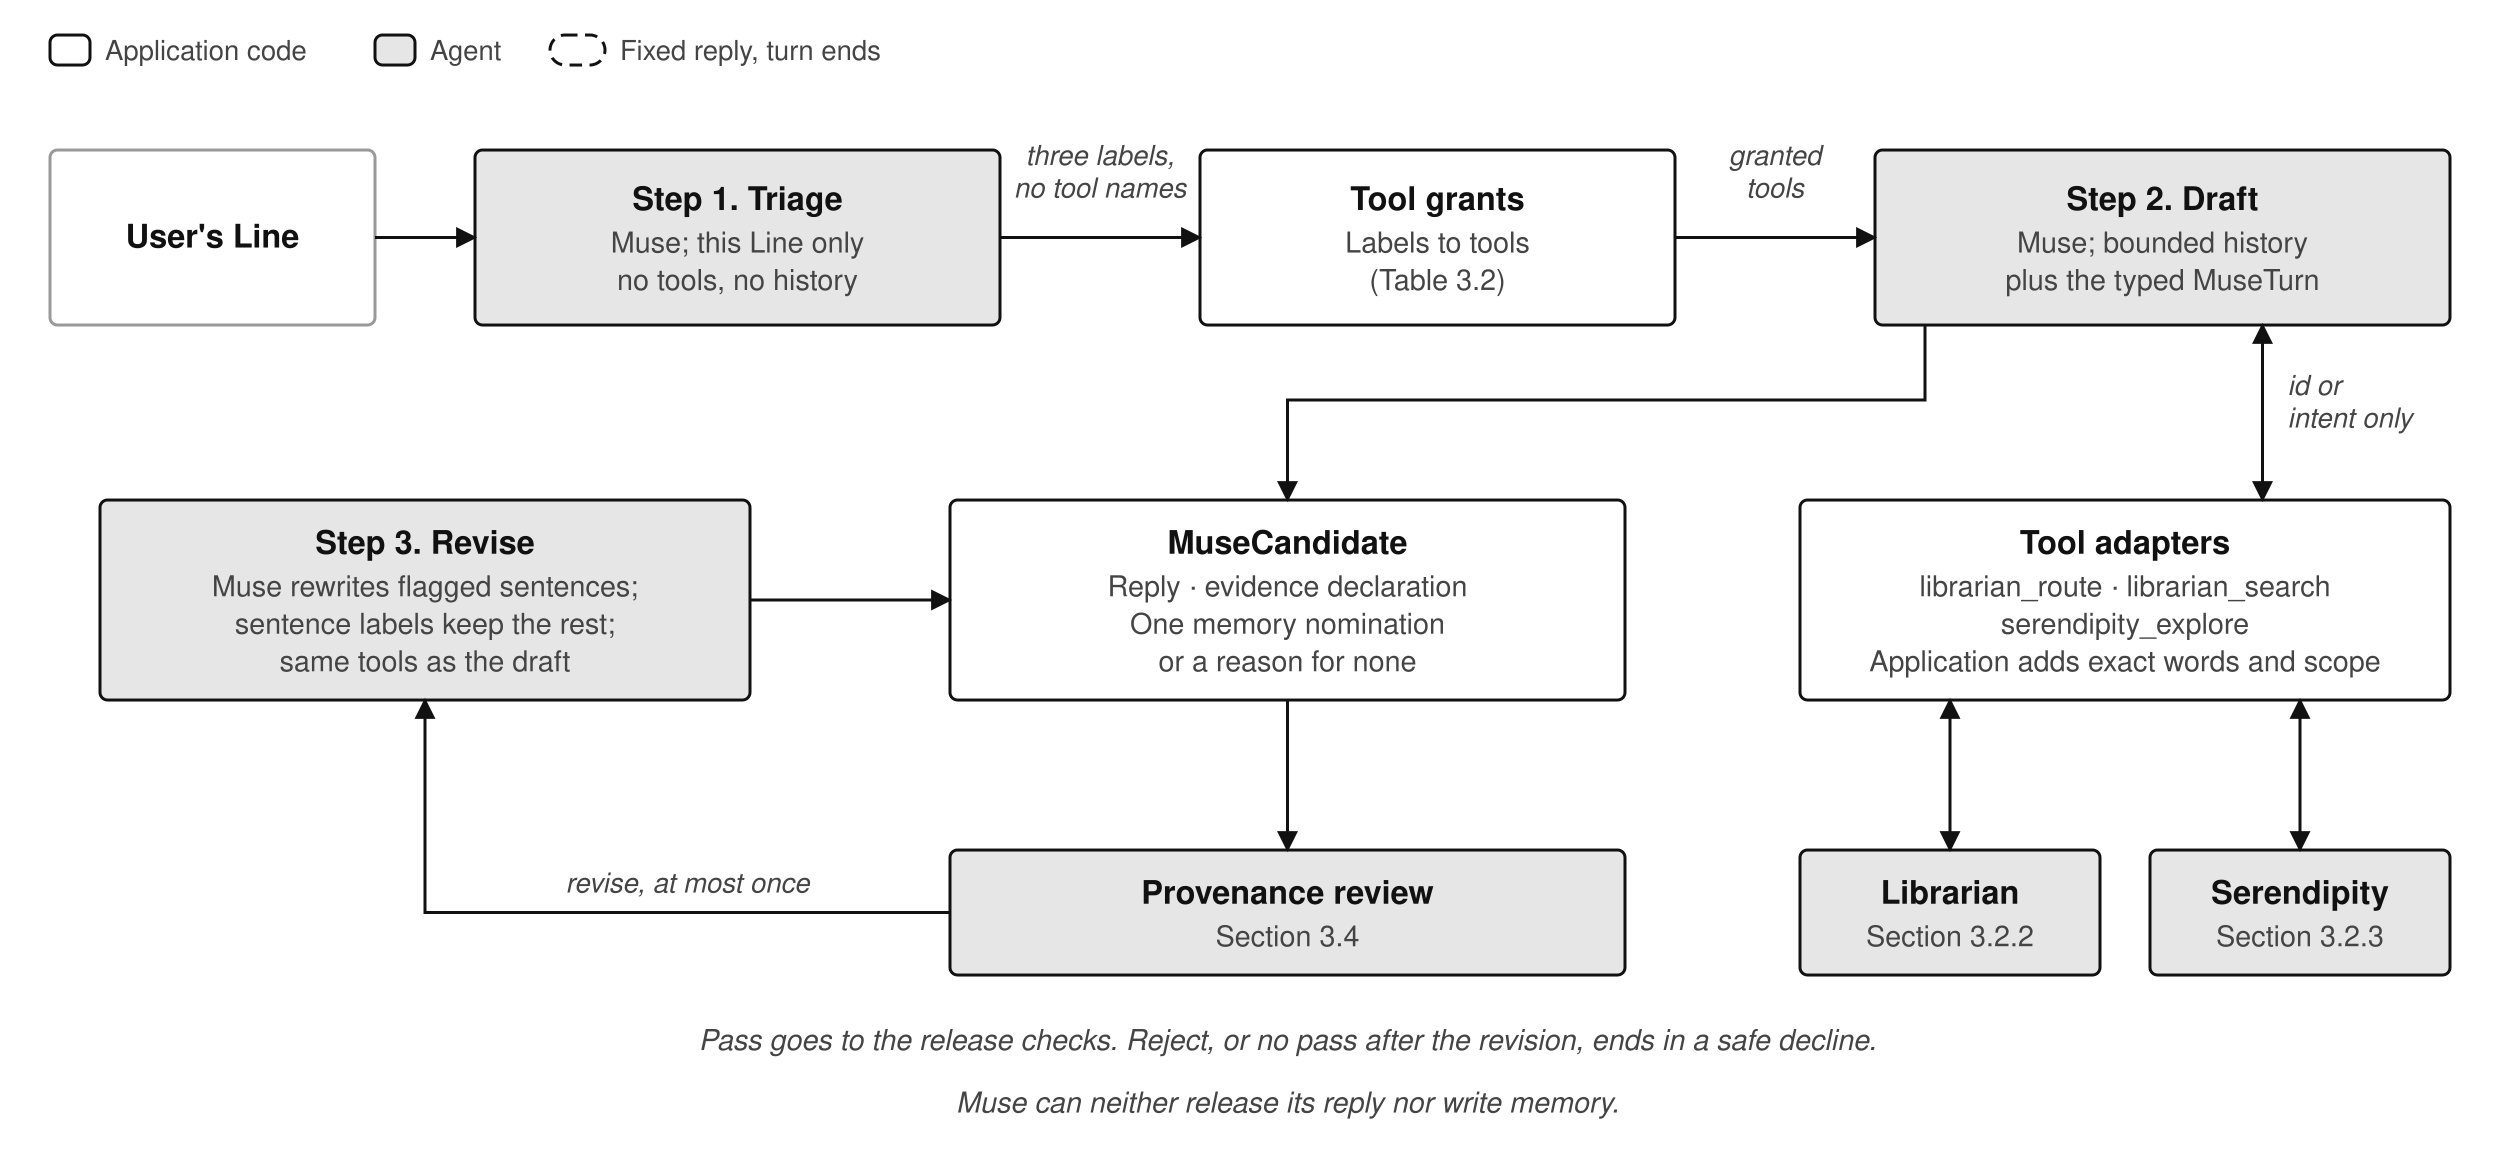
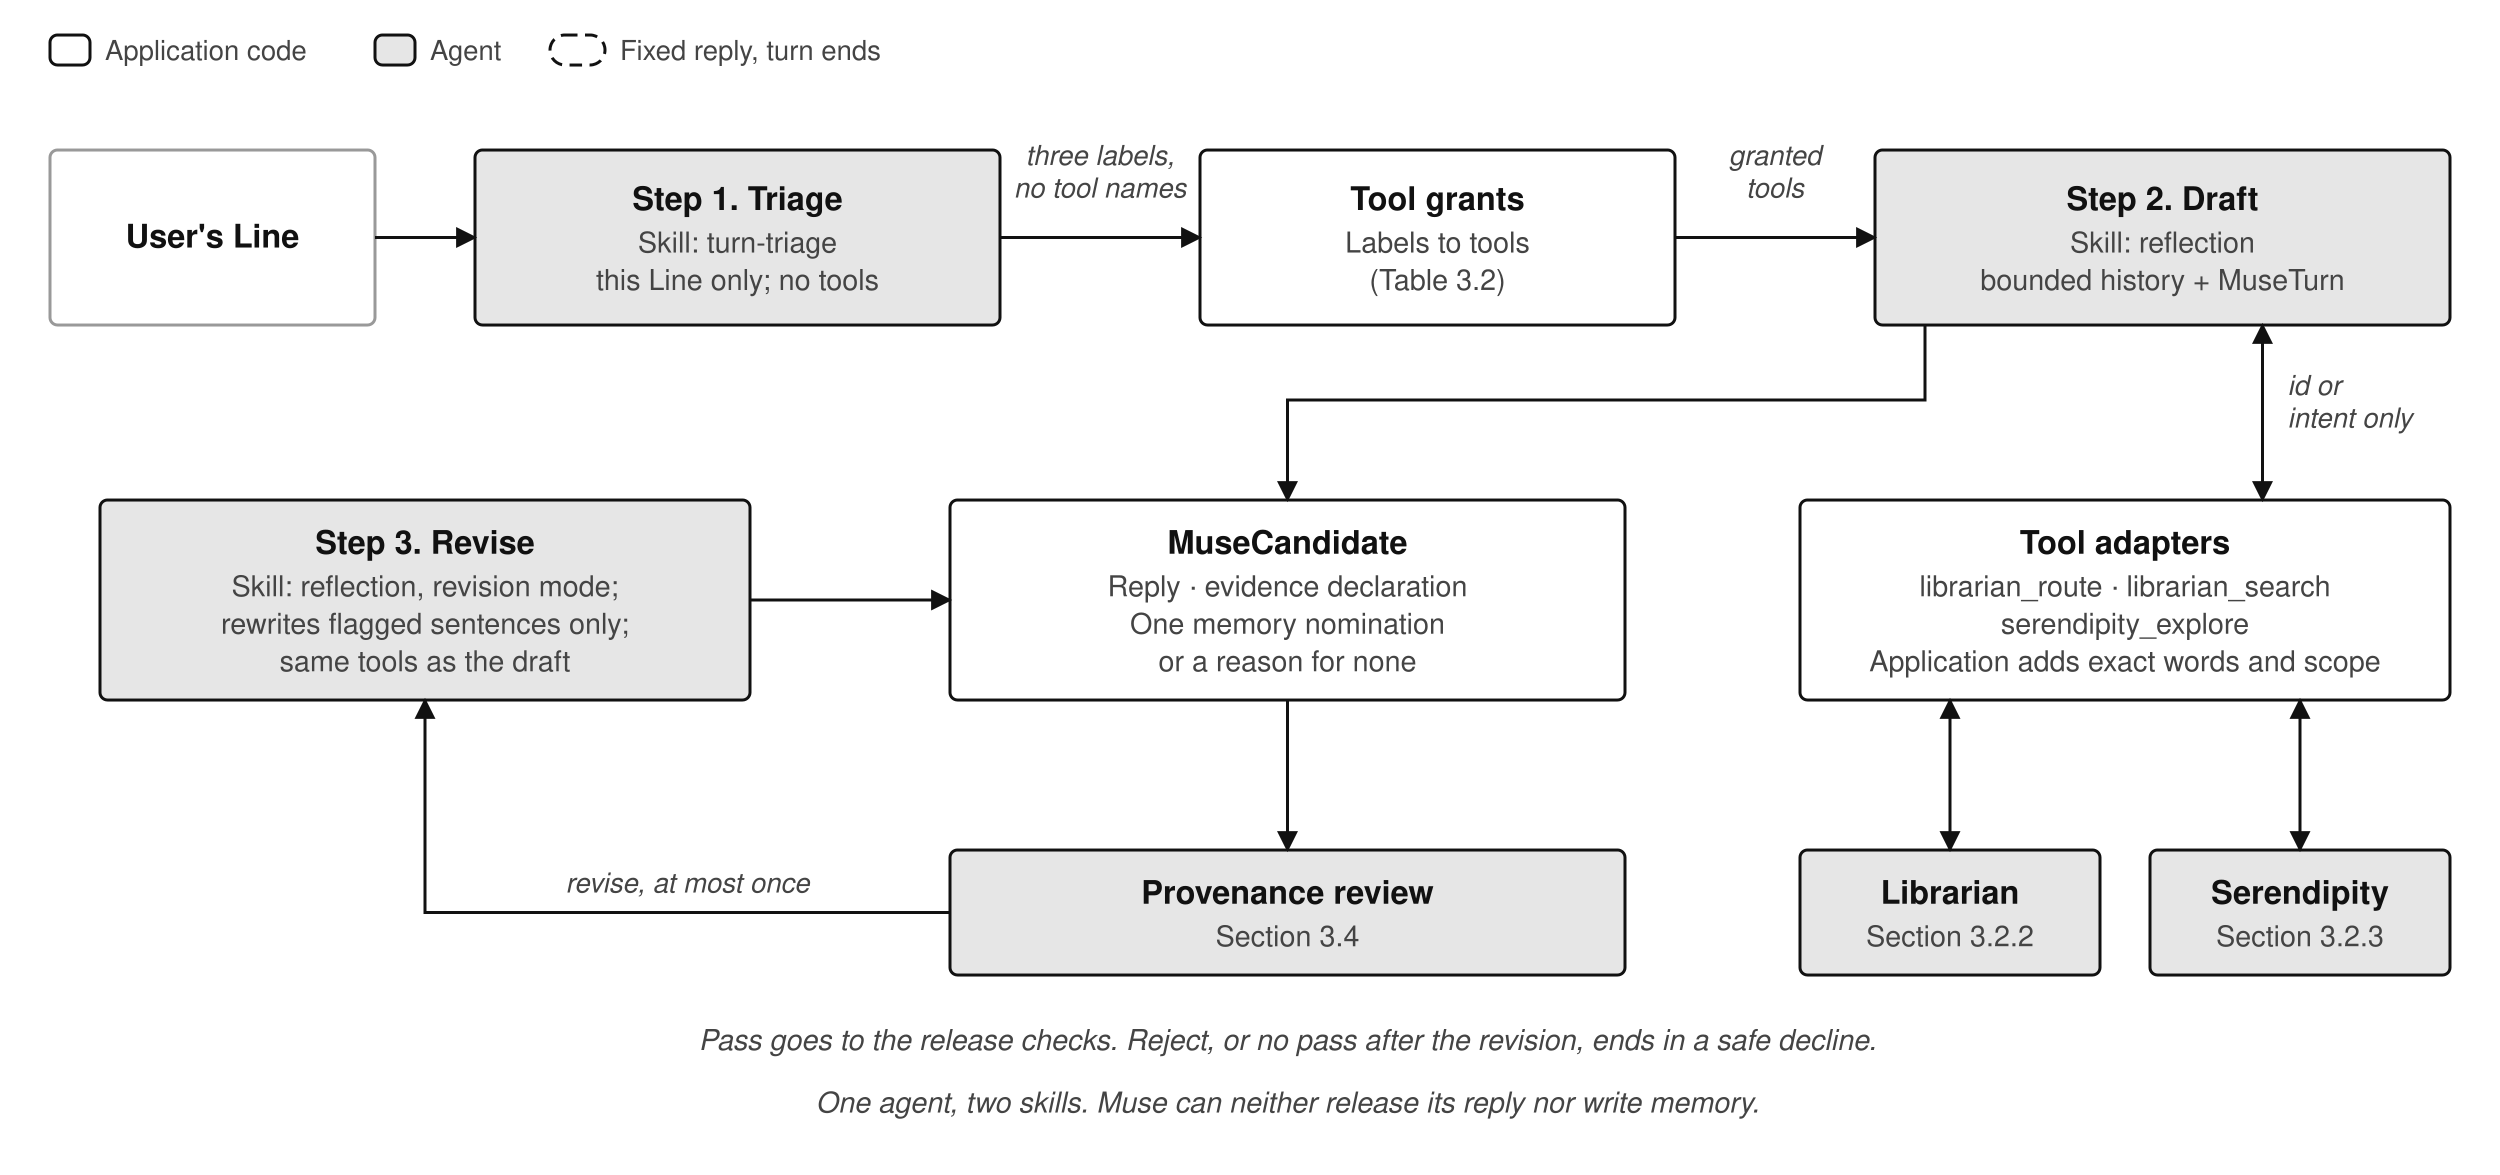
<svg xmlns="http://www.w3.org/2000/svg" width="1000" height="470" viewBox="0 0 1000 470">
  <defs>
    <marker id="a" viewBox="0 0 10 10" refX="9" refY="5" markerWidth="7" markerHeight="7" orient="auto-start-reverse">
      <path d="M0,0 L10,5 L0,10 z" fill="#111" />
    </marker>
  </defs>
  <rect width="1000" height="470" fill="#fff" />
  <rect x="20" y="14" width="16" height="12" rx="3" fill="#fff" stroke="#111" stroke-width="1.2" />
  <text x="28.0" y="24.0" font-family="Helvetica Neue, Helvetica, Arial, sans-serif" font-size="13" text-anchor="middle" font-weight="bold" font-style="normal" fill="#111" />
  <text x="42" y="24" font-family="Helvetica Neue, Helvetica, Arial, sans-serif" font-size="11" text-anchor="start" font-weight="normal" font-style="normal" fill="#444">Application code</text>
  <rect x="150" y="14" width="16" height="12" rx="3" fill="#e6e6e6" stroke="#111" stroke-width="1.2" />
  <text x="158.0" y="24.0" font-family="Helvetica Neue, Helvetica, Arial, sans-serif" font-size="13" text-anchor="middle" font-weight="bold" font-style="normal" fill="#111" />
  <text x="172" y="24" font-family="Helvetica Neue, Helvetica, Arial, sans-serif" font-size="11" text-anchor="start" font-weight="normal" font-style="normal" fill="#444">Agent</text>
  <rect x="220" y="14" width="22" height="12" rx="6" fill="#fff" stroke="#111" stroke-width="1.2" stroke-dasharray="5 3" />
  <text x="248" y="24" font-family="Helvetica Neue, Helvetica, Arial, sans-serif" font-size="11" text-anchor="start" font-weight="normal" font-style="normal" fill="#444">Fixed reply, turn ends</text>
  <rect x="20" y="60" width="130" height="70" rx="3" fill="#fff" stroke="#999" stroke-width="1.2" />
  <text x="85.0" y="99.0" font-family="Helvetica Neue, Helvetica, Arial, sans-serif" font-size="13" text-anchor="middle" font-weight="bold" font-style="normal" fill="#111">User's Line</text>
  <rect x="190" y="60" width="210" height="70" rx="3" fill="#e6e6e6" stroke="#111" stroke-width="1.2" />
  <text x="295.0" y="84.0" font-family="Helvetica Neue, Helvetica, Arial, sans-serif" font-size="13" text-anchor="middle" font-weight="bold" font-style="normal" fill="#111">Step 1. Triage</text>
-   <text x="295.0" y="101.0" font-family="Helvetica Neue, Helvetica, Arial, sans-serif" font-size="11.5" text-anchor="middle" font-weight="normal" font-style="normal" fill="#444">Muse; this Line only</text>
-   <text x="295.0" y="116.0" font-family="Helvetica Neue, Helvetica, Arial, sans-serif" font-size="11.5" text-anchor="middle" font-weight="normal" font-style="normal" fill="#444">no tools, no history</text>
+   <text x="295.0" y="101.0" font-family="Helvetica Neue, Helvetica, Arial, sans-serif" font-size="11.5" text-anchor="middle" font-weight="normal" font-style="normal" fill="#444">Skill: turn-triage</text>
+   <text x="295.0" y="116.0" font-family="Helvetica Neue, Helvetica, Arial, sans-serif" font-size="11.5" text-anchor="middle" font-weight="normal" font-style="normal" fill="#444">this Line only; no tools</text>
  <rect x="480" y="60" width="190" height="70" rx="3" fill="#fff" stroke="#111" stroke-width="1.2" />
  <text x="575.0" y="84.0" font-family="Helvetica Neue, Helvetica, Arial, sans-serif" font-size="13" text-anchor="middle" font-weight="bold" font-style="normal" fill="#111">Tool grants</text>
  <text x="575.0" y="101.0" font-family="Helvetica Neue, Helvetica, Arial, sans-serif" font-size="11.5" text-anchor="middle" font-weight="normal" font-style="normal" fill="#444">Labels to tools</text>
  <text x="575.0" y="116.0" font-family="Helvetica Neue, Helvetica, Arial, sans-serif" font-size="11.5" text-anchor="middle" font-weight="normal" font-style="normal" fill="#444">(Table 3.2)</text>
  <rect x="750" y="60" width="230" height="70" rx="3" fill="#e6e6e6" stroke="#111" stroke-width="1.2" />
  <text x="865.0" y="84.0" font-family="Helvetica Neue, Helvetica, Arial, sans-serif" font-size="13" text-anchor="middle" font-weight="bold" font-style="normal" fill="#111">Step 2. Draft</text>
-   <text x="865.0" y="101.0" font-family="Helvetica Neue, Helvetica, Arial, sans-serif" font-size="11.5" text-anchor="middle" font-weight="normal" font-style="normal" fill="#444">Muse; bounded history</text>
-   <text x="865.0" y="116.0" font-family="Helvetica Neue, Helvetica, Arial, sans-serif" font-size="11.5" text-anchor="middle" font-weight="normal" font-style="normal" fill="#444">plus the typed MuseTurn</text>
+   <text x="865.0" y="101.0" font-family="Helvetica Neue, Helvetica, Arial, sans-serif" font-size="11.5" text-anchor="middle" font-weight="normal" font-style="normal" fill="#444">Skill: reflection</text>
+   <text x="865.0" y="116.0" font-family="Helvetica Neue, Helvetica, Arial, sans-serif" font-size="11.5" text-anchor="middle" font-weight="normal" font-style="normal" fill="#444">bounded history + MuseTurn</text>
  <path d="M150,95 L190,95" fill="none" stroke="#111" stroke-width="1.2" marker-end="url(#a)" />
  <path d="M400,95 L480,95" fill="none" stroke="#111" stroke-width="1.2" marker-end="url(#a)" />
  <text x="440" y="66" font-family="Helvetica Neue, Helvetica, Arial, sans-serif" font-size="11" text-anchor="middle" font-weight="normal" font-style="italic" fill="#444">three labels,</text>
  <text x="440" y="79" font-family="Helvetica Neue, Helvetica, Arial, sans-serif" font-size="11" text-anchor="middle" font-weight="normal" font-style="italic" fill="#444">no tool names</text>
  <path d="M670,95 L750,95" fill="none" stroke="#111" stroke-width="1.2" marker-end="url(#a)" />
  <text x="710" y="66" font-family="Helvetica Neue, Helvetica, Arial, sans-serif" font-size="11" text-anchor="middle" font-weight="normal" font-style="italic" fill="#444">granted</text>
  <text x="710" y="79" font-family="Helvetica Neue, Helvetica, Arial, sans-serif" font-size="11" text-anchor="middle" font-weight="normal" font-style="italic" fill="#444">tools</text>
  <rect x="720" y="200" width="260" height="80" rx="3" fill="#fff" stroke="#111" stroke-width="1.2" />
  <text x="850.0" y="221.5" font-family="Helvetica Neue, Helvetica, Arial, sans-serif" font-size="13" text-anchor="middle" font-weight="bold" font-style="normal" fill="#111">Tool adapters</text>
  <text x="850.0" y="238.5" font-family="Helvetica Neue, Helvetica, Arial, sans-serif" font-size="11.5" text-anchor="middle" font-weight="normal" font-style="normal" fill="#444">librarian_route · librarian_search</text>
  <text x="850.0" y="253.5" font-family="Helvetica Neue, Helvetica, Arial, sans-serif" font-size="11.5" text-anchor="middle" font-weight="normal" font-style="normal" fill="#444">serendipity_explore</text>
  <text x="850.0" y="268.5" font-family="Helvetica Neue, Helvetica, Arial, sans-serif" font-size="11.5" text-anchor="middle" font-weight="normal" font-style="normal" fill="#444">Application adds exact words and scope</text>
  <path d="M905,130 L905,200" fill="none" stroke="#111" stroke-width="1.2" marker-start="url(#a)" marker-end="url(#a)" />
  <text x="915" y="158" font-family="Helvetica Neue, Helvetica, Arial, sans-serif" font-size="11" text-anchor="start" font-weight="normal" font-style="italic" fill="#444">id or</text>
  <text x="915" y="171" font-family="Helvetica Neue, Helvetica, Arial, sans-serif" font-size="11" text-anchor="start" font-weight="normal" font-style="italic" fill="#444">intent only</text>
  <rect x="720" y="340" width="120" height="50" rx="3" fill="#e6e6e6" stroke="#111" stroke-width="1.2" />
  <text x="780.0" y="361.5" font-family="Helvetica Neue, Helvetica, Arial, sans-serif" font-size="13" text-anchor="middle" font-weight="bold" font-style="normal" fill="#111">Librarian</text>
  <text x="780.0" y="378.5" font-family="Helvetica Neue, Helvetica, Arial, sans-serif" font-size="11.5" text-anchor="middle" font-weight="normal" font-style="normal" fill="#444">Section 3.2.2</text>
  <rect x="860" y="340" width="120" height="50" rx="3" fill="#e6e6e6" stroke="#111" stroke-width="1.2" />
  <text x="920.0" y="361.5" font-family="Helvetica Neue, Helvetica, Arial, sans-serif" font-size="13" text-anchor="middle" font-weight="bold" font-style="normal" fill="#111">Serendipity</text>
  <text x="920.0" y="378.5" font-family="Helvetica Neue, Helvetica, Arial, sans-serif" font-size="11.5" text-anchor="middle" font-weight="normal" font-style="normal" fill="#444">Section 3.2.3</text>
  <path d="M780,280 L780,340" fill="none" stroke="#111" stroke-width="1.2" marker-start="url(#a)" marker-end="url(#a)" />
  <path d="M920,280 L920,340" fill="none" stroke="#111" stroke-width="1.2" marker-start="url(#a)" marker-end="url(#a)" />
  <rect x="380" y="200" width="270" height="80" rx="3" fill="#fff" stroke="#111" stroke-width="1.2" />
  <text x="515.0" y="221.5" font-family="Helvetica Neue, Helvetica, Arial, sans-serif" font-size="13" text-anchor="middle" font-weight="bold" font-style="normal" fill="#111">MuseCandidate</text>
  <text x="515.0" y="238.5" font-family="Helvetica Neue, Helvetica, Arial, sans-serif" font-size="11.5" text-anchor="middle" font-weight="normal" font-style="normal" fill="#444">Reply · evidence declaration</text>
  <text x="515.0" y="253.5" font-family="Helvetica Neue, Helvetica, Arial, sans-serif" font-size="11.5" text-anchor="middle" font-weight="normal" font-style="normal" fill="#444">One memory nomination</text>
  <text x="515.0" y="268.5" font-family="Helvetica Neue, Helvetica, Arial, sans-serif" font-size="11.5" text-anchor="middle" font-weight="normal" font-style="normal" fill="#444">or a reason for none</text>
  <path d="M770,130 L770,160 L515,160 L515,200" fill="none" stroke="#111" stroke-width="1.2" marker-end="url(#a)" />
  <rect x="380" y="340" width="270" height="50" rx="3" fill="#e6e6e6" stroke="#111" stroke-width="1.2" />
  <text x="515.0" y="361.5" font-family="Helvetica Neue, Helvetica, Arial, sans-serif" font-size="13" text-anchor="middle" font-weight="bold" font-style="normal" fill="#111">Provenance review</text>
  <text x="515.0" y="378.5" font-family="Helvetica Neue, Helvetica, Arial, sans-serif" font-size="11.5" text-anchor="middle" font-weight="normal" font-style="normal" fill="#444">Section 3.4</text>
  <path d="M515,280 L515,340" fill="none" stroke="#111" stroke-width="1.2" marker-end="url(#a)" />
  <rect x="40" y="200" width="260" height="80" rx="3" fill="#e6e6e6" stroke="#111" stroke-width="1.2" />
  <text x="170.0" y="221.5" font-family="Helvetica Neue, Helvetica, Arial, sans-serif" font-size="13" text-anchor="middle" font-weight="bold" font-style="normal" fill="#111">Step 3. Revise</text>
-   <text x="170.0" y="238.5" font-family="Helvetica Neue, Helvetica, Arial, sans-serif" font-size="11.5" text-anchor="middle" font-weight="normal" font-style="normal" fill="#444">Muse rewrites flagged sentences;</text>
-   <text x="170.0" y="253.5" font-family="Helvetica Neue, Helvetica, Arial, sans-serif" font-size="11.5" text-anchor="middle" font-weight="normal" font-style="normal" fill="#444">sentence labels keep the rest;</text>
+   <text x="170.0" y="238.5" font-family="Helvetica Neue, Helvetica, Arial, sans-serif" font-size="11.5" text-anchor="middle" font-weight="normal" font-style="normal" fill="#444">Skill: reflection, revision mode;</text>
+   <text x="170.0" y="253.5" font-family="Helvetica Neue, Helvetica, Arial, sans-serif" font-size="11.5" text-anchor="middle" font-weight="normal" font-style="normal" fill="#444">rewrites flagged sentences only;</text>
  <text x="170.0" y="268.5" font-family="Helvetica Neue, Helvetica, Arial, sans-serif" font-size="11.5" text-anchor="middle" font-weight="normal" font-style="normal" fill="#444">same tools as the draft</text>
  <path d="M380,365 L170,365 L170,280" fill="none" stroke="#111" stroke-width="1.2" marker-end="url(#a)" />
  <text x="275" y="357" font-family="Helvetica Neue, Helvetica, Arial, sans-serif" font-size="11" text-anchor="middle" font-weight="normal" font-style="italic" fill="#444">revise, at most once</text>
  <path d="M300,240 L380,240" fill="none" stroke="#111" stroke-width="1.2" marker-end="url(#a)" />
  <text x="515" y="420" font-family="Helvetica Neue, Helvetica, Arial, sans-serif" font-size="11.5" text-anchor="middle" font-weight="normal" font-style="italic" fill="#444">Pass goes to the release checks. Reject, or no pass after the revision, ends in a safe decline.</text>
-   <text x="515" y="445" font-family="Helvetica Neue, Helvetica, Arial, sans-serif" font-size="11.5" text-anchor="middle" font-weight="normal" font-style="italic" fill="#444">Muse can neither release its reply nor write memory.</text>
+   <text x="515" y="445" font-family="Helvetica Neue, Helvetica, Arial, sans-serif" font-size="11.5" text-anchor="middle" font-weight="normal" font-style="italic" fill="#444">One agent, two skills. Muse can neither release its reply nor write memory.</text>
</svg>
